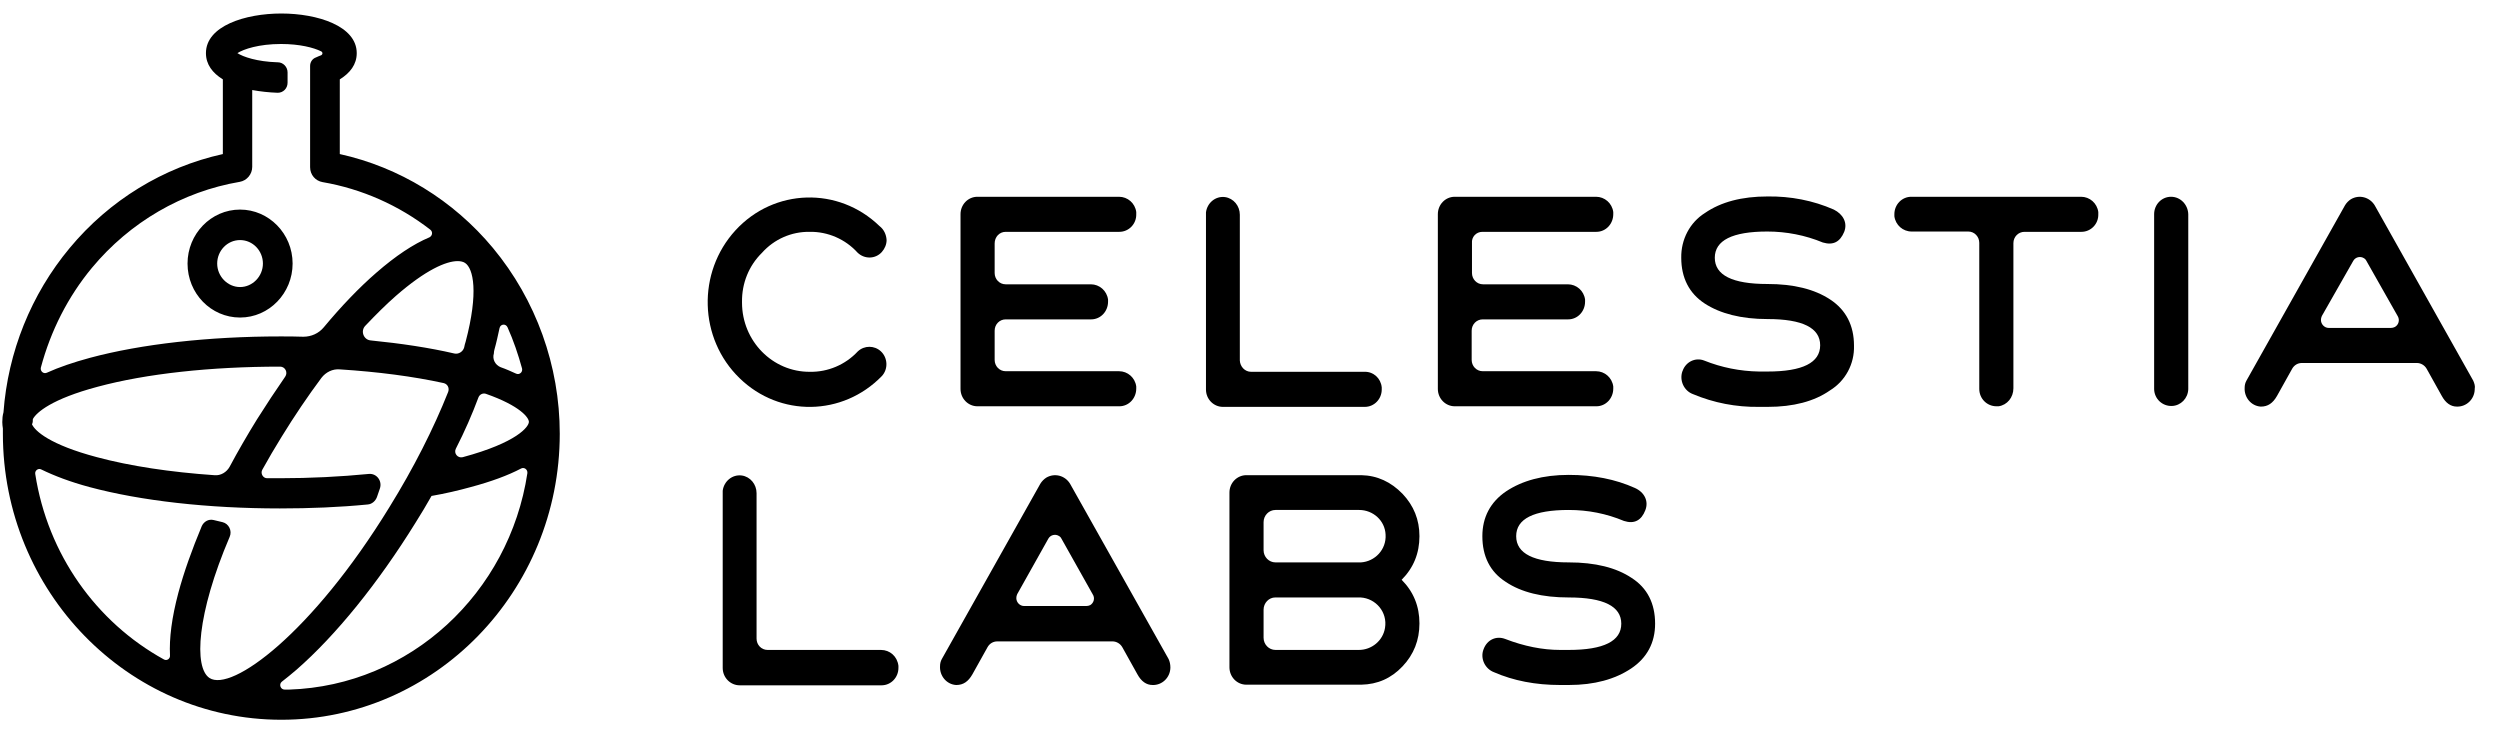
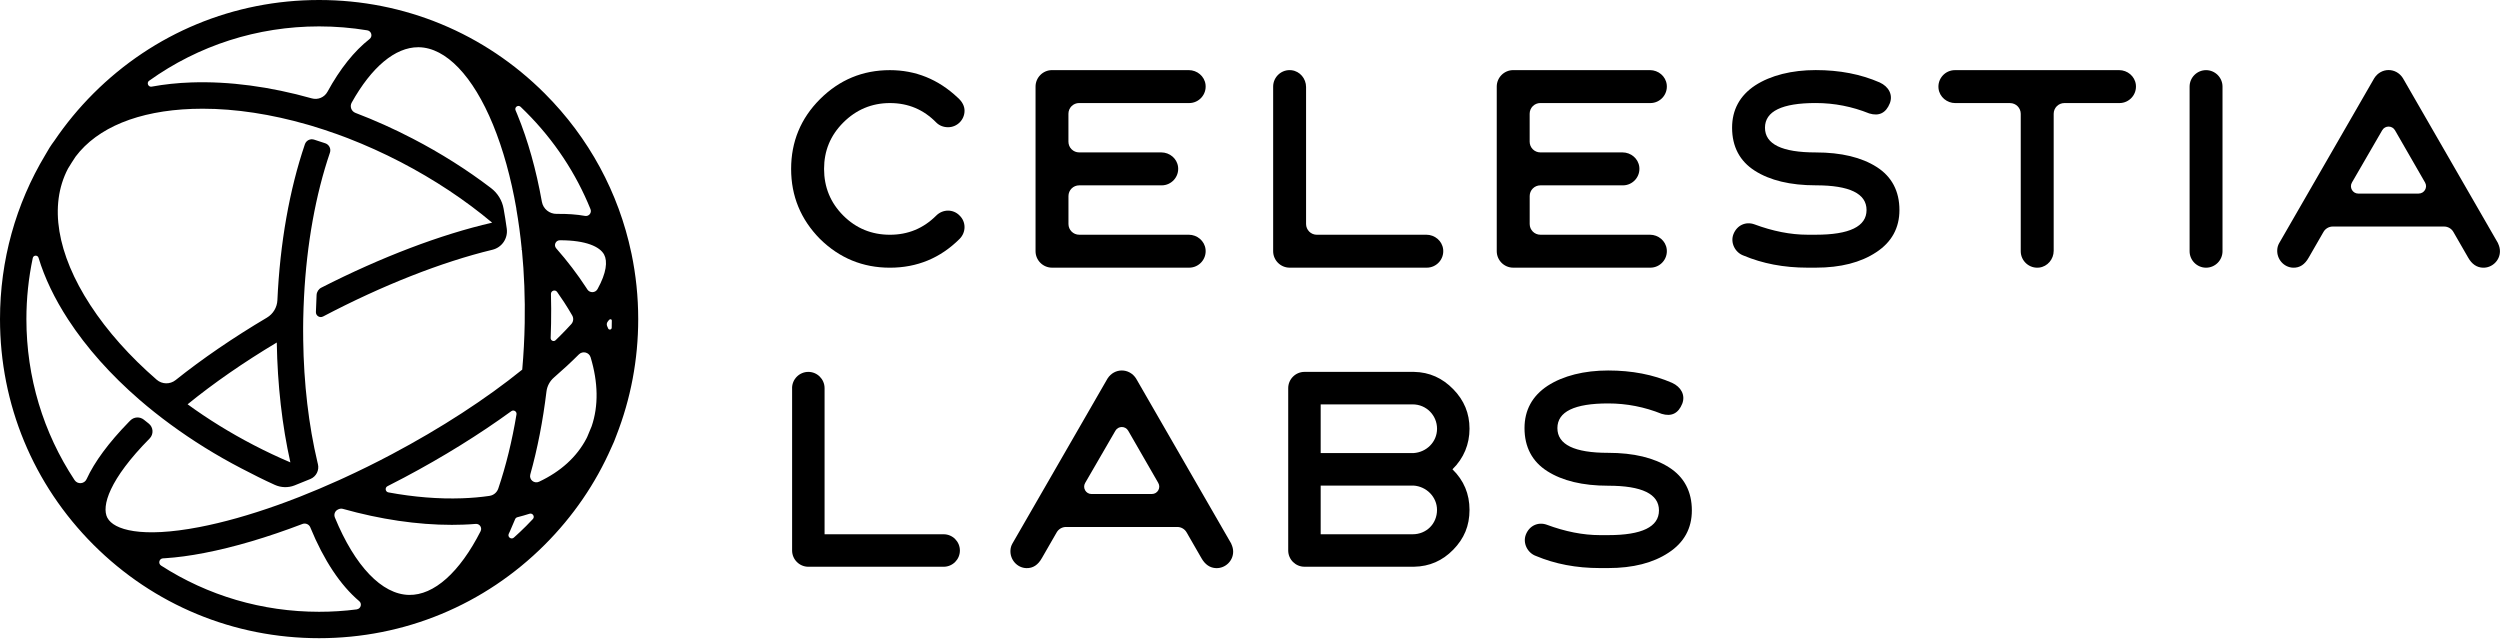
- <svg xmlns="http://www.w3.org/2000/svg" width="72" height="21" viewBox="0 0 72 21" fill="none">
-   <path d="M40.392 19.192C40.068 19.535 39.674 19.71 39.204 19.719H35.895C35.622 19.719 35.408 19.491 35.408 19.219V14.186C35.408 13.905 35.63 13.685 35.895 13.685H39.204C39.666 13.694 40.059 13.879 40.392 14.221C40.717 14.564 40.88 14.968 40.88 15.442C40.88 15.934 40.709 16.355 40.367 16.698C40.709 17.041 40.88 17.462 40.88 17.954C40.88 18.437 40.717 18.85 40.392 19.192ZM36.391 15.038V15.846C36.391 16.039 36.545 16.197 36.733 16.197H39.196C39.597 16.171 39.931 15.829 39.905 15.398C39.888 14.994 39.546 14.687 39.144 14.687H36.733C36.545 14.687 36.391 14.845 36.391 15.038ZM36.391 17.559V18.367C36.391 18.56 36.545 18.718 36.733 18.718H39.136C39.503 18.718 39.828 18.454 39.888 18.086C39.965 17.629 39.623 17.234 39.187 17.207H36.725C36.545 17.207 36.391 17.366 36.391 17.559Z" fill="black" />
-   <path d="M45.18 18.718C46.188 18.718 46.693 18.463 46.693 17.963C46.693 17.462 46.188 17.207 45.18 17.207C44.419 17.207 43.812 17.058 43.367 16.759C42.914 16.47 42.692 16.022 42.692 15.442C42.692 14.898 42.923 14.458 43.376 14.151C43.837 13.844 44.436 13.677 45.18 13.677C45.889 13.677 46.522 13.8 47.086 14.054C47.36 14.177 47.488 14.432 47.385 14.695C47.274 14.985 47.069 15.1 46.77 15.003C46.265 14.792 45.735 14.687 45.18 14.687C44.171 14.687 43.666 14.941 43.666 15.442C43.666 15.943 44.171 16.197 45.18 16.197C45.941 16.197 46.547 16.347 46.992 16.645C47.445 16.935 47.667 17.383 47.667 17.963C47.667 18.507 47.437 18.946 46.975 19.254C46.513 19.561 45.923 19.728 45.18 19.728H44.932C44.222 19.728 43.59 19.605 43.025 19.359C42.769 19.262 42.623 18.964 42.726 18.7C42.829 18.419 43.094 18.305 43.35 18.402C43.897 18.613 44.427 18.718 44.932 18.718H45.18Z" fill="black" />
-   <path d="M71.229 10.963L68.391 5.913C68.245 5.676 67.946 5.597 67.707 5.737C67.638 5.781 67.578 5.843 67.536 5.913L64.697 10.963C64.663 11.024 64.646 11.095 64.646 11.165C64.629 11.446 64.834 11.692 65.108 11.71H65.116C65.313 11.71 65.458 11.613 65.578 11.402L66.014 10.62C66.074 10.515 66.176 10.454 66.296 10.454H69.605C69.716 10.454 69.827 10.515 69.887 10.62L70.323 11.402C70.434 11.604 70.579 11.71 70.759 11.71C71.032 11.718 71.263 11.499 71.272 11.218C71.272 11.209 71.272 11.209 71.272 11.2C71.289 11.121 71.263 11.042 71.229 10.963ZM68.972 9.417C68.938 9.435 68.895 9.444 68.861 9.444H67.065C66.946 9.444 66.843 9.338 66.843 9.215C66.843 9.18 66.852 9.136 66.869 9.101L67.775 7.511C67.835 7.406 67.972 7.371 68.074 7.432C68.108 7.45 68.134 7.476 68.151 7.511L69.057 9.11C69.117 9.215 69.083 9.356 68.972 9.417Z" fill="black" />
-   <path d="M42.692 6.677H45.975C46.248 6.677 46.462 6.449 46.462 6.168C46.462 6.15 46.462 6.132 46.462 6.106C46.428 5.851 46.214 5.667 45.966 5.667H41.897C41.623 5.667 41.41 5.895 41.41 6.168V11.2C41.41 11.481 41.632 11.701 41.897 11.701H45.975C46.248 11.701 46.462 11.472 46.462 11.191C46.462 11.174 46.462 11.156 46.462 11.13C46.428 10.875 46.214 10.691 45.966 10.691H42.701C42.521 10.691 42.384 10.541 42.384 10.366V9.523C42.384 9.338 42.53 9.198 42.701 9.198H45.163C45.436 9.198 45.65 8.969 45.65 8.688C45.65 8.671 45.65 8.653 45.65 8.627C45.616 8.372 45.402 8.188 45.154 8.188H42.709C42.53 8.188 42.393 8.038 42.393 7.863V7.002C42.376 6.826 42.513 6.677 42.692 6.677Z" fill="black" />
-   <path d="M52.711 8.627C52.258 8.328 51.66 8.179 50.899 8.179C49.89 8.179 49.386 7.924 49.386 7.424C49.386 6.923 49.89 6.668 50.899 6.668C51.446 6.668 51.993 6.774 52.498 6.984C52.797 7.072 52.993 6.967 53.113 6.677C53.216 6.414 53.079 6.168 52.814 6.036C52.215 5.772 51.566 5.649 50.907 5.658C50.164 5.658 49.565 5.816 49.104 6.133C48.668 6.405 48.411 6.897 48.42 7.424C48.42 8.003 48.651 8.451 49.095 8.741C49.54 9.031 50.147 9.189 50.907 9.189C51.916 9.189 52.421 9.444 52.421 9.944C52.421 10.445 51.916 10.7 50.907 10.7H50.66C50.112 10.691 49.582 10.585 49.078 10.383C48.83 10.287 48.556 10.418 48.462 10.673C48.462 10.682 48.462 10.682 48.454 10.691C48.36 10.954 48.497 11.253 48.753 11.349C49.36 11.604 50.001 11.727 50.66 11.718H50.907C51.651 11.718 52.25 11.56 52.703 11.244C53.147 10.972 53.412 10.48 53.395 9.953C53.395 9.373 53.164 8.925 52.711 8.627Z" fill="black" />
-   <path d="M62.526 5.667C62.252 5.667 62.039 5.895 62.039 6.168V11.209C62.047 11.49 62.278 11.701 62.551 11.692C62.808 11.683 63.013 11.472 63.022 11.209V6.168C63.013 5.895 62.799 5.667 62.526 5.667Z" fill="black" />
-   <path d="M59.935 5.667H55.045C54.772 5.667 54.558 5.895 54.558 6.168C54.558 6.185 54.558 6.212 54.558 6.229C54.592 6.484 54.806 6.668 55.054 6.668H56.687C56.866 6.668 57.003 6.818 57.003 6.993V11.2C57.003 11.481 57.225 11.701 57.499 11.701C57.516 11.701 57.533 11.701 57.559 11.701C57.807 11.665 57.986 11.446 57.986 11.182V7.002C57.986 6.818 58.132 6.677 58.303 6.677H59.944C60.218 6.677 60.44 6.449 60.431 6.168C60.431 6.15 60.431 6.132 60.431 6.106C60.397 5.851 60.183 5.667 59.935 5.667Z" fill="black" />
-   <path d="M39.298 10.708H36.032C35.852 10.708 35.716 10.559 35.707 10.383V6.185C35.707 5.931 35.528 5.711 35.28 5.676C35.006 5.641 34.767 5.843 34.732 6.115C34.732 6.133 34.732 6.15 34.732 6.176V11.218C34.732 11.499 34.955 11.718 35.22 11.718H39.306C39.58 11.718 39.794 11.49 39.794 11.218C39.794 11.2 39.794 11.174 39.794 11.156C39.768 10.893 39.554 10.7 39.298 10.708Z" fill="black" />
-   <path d="M23.32 6.677C23.841 6.668 24.346 6.888 24.696 7.274C24.893 7.467 25.209 7.467 25.397 7.257C25.483 7.16 25.534 7.037 25.534 6.914C25.525 6.756 25.457 6.607 25.329 6.51C24.149 5.368 22.294 5.421 21.182 6.633C20.071 7.845 20.122 9.751 21.302 10.893C22.456 12.017 24.269 11.991 25.397 10.831C25.585 10.629 25.568 10.304 25.371 10.12C25.183 9.944 24.893 9.944 24.705 10.12C24.346 10.506 23.841 10.717 23.328 10.708C22.251 10.717 21.37 9.821 21.37 8.715C21.37 8.706 21.37 8.706 21.37 8.697C21.362 8.161 21.567 7.652 21.943 7.283C22.294 6.888 22.798 6.668 23.32 6.677Z" fill="black" />
-   <path d="M28.962 6.677H32.236C32.51 6.677 32.732 6.449 32.724 6.168C32.724 6.15 32.724 6.132 32.724 6.106C32.69 5.851 32.476 5.667 32.228 5.667H28.15C27.876 5.667 27.663 5.895 27.663 6.168V11.2C27.663 11.481 27.885 11.701 28.15 11.701H32.236C32.51 11.701 32.724 11.472 32.724 11.191C32.724 11.174 32.724 11.156 32.724 11.13C32.69 10.875 32.476 10.691 32.228 10.691H28.962C28.782 10.691 28.646 10.541 28.646 10.366V9.523C28.646 9.338 28.791 9.198 28.962 9.198H31.424C31.698 9.198 31.912 8.969 31.912 8.688C31.912 8.671 31.912 8.653 31.912 8.627C31.877 8.372 31.664 8.188 31.416 8.188H28.962C28.782 8.188 28.646 8.038 28.646 7.863V7.011C28.646 6.826 28.782 6.677 28.962 6.677C28.953 6.677 28.953 6.677 28.962 6.677Z" fill="black" />
-   <path d="M6.914 9.145C7.752 9.145 8.427 8.442 8.427 7.59C8.427 6.73 7.743 6.036 6.914 6.036C6.076 6.036 5.401 6.739 5.401 7.59C5.401 8.451 6.076 9.145 6.914 9.145ZM6.914 6.914C7.281 6.914 7.572 7.222 7.572 7.59C7.572 7.959 7.273 8.267 6.914 8.267C6.555 8.267 6.255 7.959 6.255 7.59C6.255 7.222 6.546 6.914 6.914 6.914ZM14.198 7.143C13.052 5.764 11.496 4.815 9.786 4.437V2.286C10.085 2.101 10.274 1.855 10.274 1.53C10.274 0.749 9.145 0.389 8.102 0.389C7.059 0.389 5.931 0.749 5.931 1.53C5.931 1.855 6.119 2.101 6.418 2.286V4.437C4.708 4.815 3.152 5.764 2.007 7.143C0.895 8.477 0.228 10.137 0.1 11.876C0.074 11.964 0.066 12.061 0.066 12.157C0.066 12.219 0.074 12.28 0.083 12.342C0.083 12.395 0.083 12.438 0.083 12.491C0.083 17.032 3.682 20.729 8.102 20.729C12.522 20.729 16.121 17.032 16.121 12.491C16.121 10.533 15.437 8.636 14.198 7.143ZM14.24 10.067C14.3 9.856 14.343 9.646 14.386 9.452C14.411 9.329 14.565 9.312 14.617 9.426C14.787 9.804 14.924 10.208 15.035 10.612C15.061 10.717 14.959 10.805 14.864 10.761C14.728 10.7 14.574 10.629 14.42 10.576C14.266 10.515 14.172 10.348 14.223 10.181C14.223 10.137 14.232 10.102 14.24 10.067ZM13.779 11.446C13.813 11.358 13.907 11.314 13.992 11.341C14.993 11.692 15.232 12.034 15.232 12.149C15.232 12.289 14.89 12.746 13.326 13.167C13.18 13.203 13.061 13.053 13.129 12.921C13.385 12.421 13.599 11.929 13.779 11.446ZM13.394 7.573C13.633 7.731 13.787 8.416 13.411 9.839C13.394 9.891 13.377 9.953 13.368 10.006C13.334 10.129 13.206 10.208 13.086 10.181C12.368 10.014 11.547 9.891 10.675 9.804C10.47 9.786 10.376 9.531 10.521 9.382C10.821 9.066 11.111 8.776 11.402 8.521C12.257 7.775 12.847 7.52 13.18 7.52C13.266 7.52 13.343 7.538 13.394 7.573ZM2.648 7.713C3.742 6.396 5.255 5.518 6.905 5.237C7.11 5.202 7.264 5.017 7.264 4.806V2.593C7.504 2.637 7.752 2.663 8 2.672C8.153 2.672 8.282 2.549 8.282 2.382V2.084C8.282 1.926 8.153 1.794 8 1.794C7.991 1.794 7.991 1.794 7.991 1.794C7.401 1.776 6.999 1.636 6.837 1.53C7.016 1.416 7.452 1.267 8.094 1.267C8.632 1.267 9.034 1.372 9.248 1.478C9.299 1.504 9.299 1.566 9.248 1.592C9.205 1.609 9.154 1.627 9.102 1.653C9 1.688 8.931 1.785 8.931 1.899V2.092C8.931 2.101 8.931 2.11 8.931 2.119V4.815C8.931 5.035 9.085 5.21 9.29 5.245C10.419 5.439 11.488 5.913 12.394 6.616C12.471 6.677 12.454 6.791 12.368 6.835C11.906 7.028 11.393 7.371 10.838 7.854C10.342 8.284 9.829 8.82 9.325 9.426C9.179 9.602 8.966 9.698 8.735 9.698C8.512 9.689 8.299 9.689 8.076 9.689C6.016 9.689 4.067 9.909 2.596 10.304C2.109 10.436 1.699 10.576 1.348 10.735C1.254 10.778 1.152 10.691 1.177 10.585C1.459 9.531 1.955 8.548 2.648 7.713ZM0.946 12.07C1.049 11.876 1.494 11.49 2.81 11.139C4.212 10.761 6.076 10.559 8.068 10.559C8.213 10.559 8.299 10.726 8.213 10.849C7.94 11.244 7.666 11.657 7.401 12.078C7.119 12.535 6.854 12.992 6.615 13.44C6.529 13.598 6.358 13.703 6.179 13.686C4.905 13.598 3.742 13.422 2.793 13.167C1.434 12.807 1.006 12.412 0.921 12.219C0.946 12.175 0.946 12.122 0.946 12.07ZM6.033 19.526C5.58 19.227 5.666 17.682 6.615 15.46C6.691 15.284 6.589 15.082 6.409 15.038L6.153 14.977C6.008 14.941 5.871 15.021 5.811 15.152C5.529 15.829 5.298 16.47 5.136 17.076C4.947 17.787 4.871 18.384 4.896 18.876C4.905 18.973 4.802 19.043 4.717 18.99C2.776 17.919 1.374 15.969 1.015 13.65C0.998 13.554 1.1 13.475 1.186 13.519C1.562 13.703 2.024 13.879 2.579 14.028C4.05 14.423 5.99 14.643 8.059 14.643C8.931 14.643 9.786 14.608 10.59 14.529C10.71 14.52 10.812 14.432 10.855 14.318L10.94 14.072C11.017 13.852 10.846 13.624 10.616 13.65C9.803 13.729 8.94 13.773 8.051 13.773C7.931 13.773 7.811 13.773 7.692 13.773C7.572 13.773 7.495 13.633 7.555 13.527C7.726 13.22 7.914 12.895 8.111 12.579C8.478 11.982 8.863 11.411 9.256 10.884C9.384 10.717 9.581 10.62 9.786 10.638C10.881 10.708 11.898 10.84 12.778 11.033C12.89 11.06 12.949 11.174 12.907 11.288C12.488 12.342 11.915 13.475 11.214 14.608C8.983 18.244 6.666 19.939 6.033 19.526ZM8.196 19.86C8.076 19.86 8.025 19.702 8.119 19.631C8.256 19.526 8.393 19.412 8.538 19.289C9.675 18.296 10.889 16.795 11.966 15.056C12.129 14.801 12.283 14.537 12.428 14.283C12.83 14.213 13.206 14.125 13.556 14.028C14.146 13.87 14.625 13.694 15.01 13.492C15.095 13.448 15.198 13.519 15.189 13.624C14.668 17.076 11.812 19.746 8.333 19.86C8.307 19.86 8.256 19.86 8.196 19.86Z" fill="black" />
-   <path d="M33.656 18.981L30.817 13.931C30.672 13.694 30.373 13.615 30.133 13.756C30.065 13.8 30.005 13.861 29.962 13.931L27.124 18.981C27.09 19.043 27.073 19.113 27.073 19.183C27.056 19.465 27.261 19.71 27.534 19.728H27.543C27.74 19.728 27.885 19.631 28.005 19.421L28.441 18.639C28.5 18.534 28.603 18.472 28.723 18.472H32.04C32.151 18.472 32.262 18.534 32.322 18.639L32.758 19.421C32.869 19.623 33.014 19.728 33.194 19.728C33.468 19.737 33.698 19.517 33.707 19.236C33.707 19.227 33.707 19.227 33.707 19.219C33.707 19.14 33.69 19.052 33.656 18.981ZM31.399 17.427C31.364 17.445 31.322 17.453 31.288 17.453H29.492C29.372 17.453 29.27 17.348 29.27 17.225C29.27 17.19 29.278 17.146 29.296 17.111L30.193 15.512C30.253 15.407 30.39 15.372 30.492 15.433C30.527 15.451 30.552 15.477 30.569 15.512L31.467 17.111C31.544 17.225 31.501 17.365 31.399 17.427Z" fill="black" />
-   <path d="M25.371 18.718H22.105C21.926 18.718 21.789 18.569 21.789 18.393V14.204C21.789 13.949 21.61 13.729 21.362 13.694C21.088 13.659 20.849 13.861 20.814 14.133C20.814 14.151 20.814 14.169 20.814 14.195V19.236C20.814 19.517 21.037 19.737 21.302 19.737H25.388C25.662 19.737 25.875 19.509 25.875 19.236C25.875 19.219 25.875 19.192 25.875 19.175C25.841 18.902 25.628 18.718 25.371 18.718Z" fill="black" />
+ <svg xmlns="http://www.w3.org/2000/svg" id="Layer_1" data-name="Layer 1" viewBox="0 0 840.04 214.44">
+   <path d="M212.18,85.2c-.02-.09-.04-.19-.06-.28-4.24-20.13-14.2-38.63-29.09-53.52C162.78,11.15,135.86,0,107.22,0S51.66,11.15,31.4,31.4c-4.92,4.92-9.31,10.25-13.13,15.89-1.14,1.51-2.15,3.11-3.06,4.78C5.3,68.56,0,87.48,0,107.22c0,28.64,11.15,55.56,31.4,75.82,20.25,20.25,47.18,31.4,75.82,31.4s55.56-11.15,75.82-31.4c9.56-9.56,17.09-20.6,22.37-32.61,.65-1.33,1.21-2.69,1.7-4.08,4.81-12.3,7.34-25.52,7.34-39.12,0-7.49-.77-14.86-2.26-22.02Zm-37.25-49.31c.62,.59,1.23,1.18,1.83,1.79,9.48,9.48,16.78,20.55,21.66,32.61,.49,1.22-.54,2.49-1.83,2.26-2.82-.51-6-.73-9.52-.68-2.44,.04-4.56-1.67-4.99-4.07-1.91-10.72-4.68-20.63-8.23-29.27-.2-.49-.41-.98-.61-1.46-.45-1.05,.86-1.97,1.69-1.18Zm10.2,62.9c-.03-1.13,1.42-1.61,2.07-.69,.8,1.13,1.58,2.26,2.32,3.4,.99,1.51,1.9,3.02,2.76,4.51,.53,.93,.4,2.1-.32,2.9-1.15,1.26-2.39,2.57-3.75,3.92-.49,.49-1,.99-1.51,1.48-.64,.62-1.7,.15-1.67-.74,.06-1.61,.11-3.23,.14-4.86,.06-3.33,.05-6.64-.04-9.92ZM50.13,27.12c16.55-11.85,36.33-18.25,57.09-18.25,5.48,0,10.89,.45,16.19,1.32,1.42,.23,1.9,2.05,.76,2.93-5.14,4.03-9.91,9.99-14.13,17.71-1.03,1.89-3.22,2.81-5.28,2.22-13.99-3.94-27.76-5.79-40.48-5.35-4.69,.16-9.14,.64-13.31,1.41-1.17,.22-1.81-1.32-.84-2.01Zm-14.04,146.9c-2.07-3.9,.6-12.94,14.18-26.67h0c1.42-1.44,1.28-3.79-.3-5.03-.54-.43-1.08-.86-1.62-1.29-1.35-1.09-3.31-.99-4.54,.24-.27,.27-.47,.47-.53,.53-6.79,6.97-11.53,13.41-14.19,19.21-.75,1.64-3.03,1.82-4.03,.31-10.53-15.92-16.19-34.57-16.19-54.1,0-6.98,.73-13.85,2.14-20.52,.21-1.01,1.64-1.07,1.94-.09,2.04,6.74,5.36,13.7,9.95,20.75,6.18,9.49,14.32,18.61,23.98,26.97h0c3.3,2.86,6.78,5.62,10.41,8.28,7.36,5.4,15.35,10.38,23.86,14.8,3.77,1.96,7.44,3.83,11.2,5.52,2.09,.94,4.48,1.02,6.61,.18,1.77-.7,3.56-1.42,5.36-2.17,1.95-.82,3.01-2.95,2.5-5-.06-.26-.12-.46-.14-.58-2.96-12.46-4.61-26.49-4.8-41.19h0c0-.17,0-.35,0-.53,0-.8,0-1.61-.02-2.41,0-.26,0-.69,0-.95,0-.1,0-.2,0-.3,0,0,0,0,0,0,0-.92,.01-1.84,.03-2.76,.05-2.52,.14-5.02,.27-7.51,0,0,0,0,0,0,.91-17.73,3.92-34.39,8.7-48.41,.44-1.3-.25-2.7-1.55-3.15-1.26-.43-2.53-.85-3.79-1.24-1.28-.4-2.64,.29-3.07,1.56-5.18,15.22-8.38,33.28-9.24,52.39-.11,2.42-1.43,4.63-3.52,5.87-11.32,6.71-21.71,13.82-30.69,20.99-1.87,1.49-4.54,1.44-6.35-.13-9-7.8-16.57-16.28-22.3-25.07-11.25-17.28-13.93-33.56-7.53-45.82,.02-.03,.03-.06,.05-.09,.82-1.35,1.66-2.69,2.55-4.01,7.35-9.73,21.04-15.37,39.19-16.01,1.15-.04,2.3-.06,3.47-.06,11.13,0,23.08,1.84,35.23,5.34h0c.27,.07,.53,.15,.8,.23,.21,.06,.41,.12,.62,.18,0,0,0,0,0,0,2.81,.84,5.62,1.77,8.44,2.78,0,0,0,0,0,0,.07,.02,.13,.05,.2,.07,.73,.27,1.47,.54,2.2,.81,.23,.09,.46,.17,.69,.26,.22,.08,.44,.17,.66,.25,0,0,0,0,0,0,5.93,2.3,11.86,4.97,17.72,8.01,11.33,5.89,21.71,12.79,30.73,20.36-17.23,3.95-37.25,11.56-57.39,21.83-.93,.47-1.54,1.41-1.6,2.45-.07,1.25-.16,3.76-.23,5.75-.04,1.25,1.28,2.08,2.39,1.5h.01c19.94-10.47,39.83-18.3,56.92-22.43,3.19-.77,5.26-3.84,4.81-7.09-.31-2.27-.67-4.51-1.06-6.71-.49-2.76-2-5.23-4.24-6.93-8-6.1-16.82-11.69-26.26-16.59-6.36-3.31-12.82-6.2-19.29-8.67-1.38-.53-1.98-2.16-1.25-3.46,6.66-11.92,14.59-18.6,22.32-18.6,.08,0,.16,0,.24,0,9.11,.16,18.19,9.65,24.92,26.02,3.4,8.29,6.04,17.85,7.85,28.24,0,0-.02-.02-.03-.02,.77,4.43,1.39,9.02,1.85,13.72-.04,.03-.08,.05-.12,.07,.05,.06,.11,.11,.17,.17,.76,7.89,1.08,16.1,.93,24.48-.09,5.3-.38,10.53-.83,15.65-12.19,9.85-27.26,19.65-43.82,28.43-5.44,2.89-10.89,5.57-16.28,8.04-.08,.04-.17,.08-.25,.11-.41,.19-.83,.38-1.24,.57,0,0,0,0,0,0-4.47,2.02-8.89,3.89-13.24,5.6,0,0,0,0,0,0-.25,.1-.49,.19-.73,.28-.31,.12-.61,.24-.92,.35-.73,.28-1.46,.56-2.18,.83-.2,.07-.4,.15-.6,.23-.88,.33-1.76,.64-2.63,.96-.11,.04-.22,.08-.33,.12,0,0,0,0,0,0-9.32,3.32-18.2,5.83-26.29,7.39-19.55,3.76-28.76,.88-30.86-3.08Zm26.95-38.17c8.67-7.06,18.82-14.1,29.96-20.76,.24,14.25,1.8,27.92,4.57,40.28-4.13-1.76-8.25-3.7-12.33-5.82-7.91-4.11-15.35-8.71-22.19-13.69Zm56.87,68.91c-4.17,.54-8.41,.81-12.69,.81-19.12,0-37.4-5.42-53.1-15.53-1.08-.7-.62-2.37,.66-2.43,.27-.01,.51-.03,.73-.04,3.99-.26,8.36-.84,13.1-1.76,10.08-1.94,21.29-5.27,33.02-9.75,1.05-.4,2.23,.12,2.65,1.16,0,0,0,.01,0,.02,4.55,11.07,10.14,19.44,16.43,24.76,1.04,.88,.52,2.57-.83,2.75Zm41.58-26.26c-7.02,13.81-15.67,21.56-24.05,21.4-9.11-.16-18.19-9.65-24.92-26.02v-.02c-.43-1.04,.06-2.23,1.09-2.68,.07-.03,.14-.06,.21-.09,.44-.19,.94-.23,1.4-.1,12.58,3.53,24.98,5.37,36.6,5.37,1.26,0,2.52-.02,3.76-.07,1.46-.05,2.89-.13,4.29-.25,1.3-.1,2.21,1.27,1.62,2.44Zm3.03-11.88c-2.94,.43-6.02,.7-9.25,.81-7.88,.28-16.21-.4-24.77-1.98-1.04-.19-1.24-1.6-.3-2.08,1.87-.94,3.73-1.91,5.6-2.9,13.1-6.94,25.31-14.53,36.01-22.31,.8-.58,1.91,.1,1.74,1.08-1.48,8.91-3.54,17.31-6.12,24.92-.44,1.3-1.56,2.25-2.92,2.45Zm14.52,7.8c-.74,.79-1.49,1.57-2.26,2.34-1.34,1.34-2.71,2.63-4.11,3.88-.88,.79-2.22-.2-1.72-1.27,.14-.31,.28-.62,.43-.93,.59-1.3,1.16-2.63,1.71-3.99,.13-.32,.41-.56,.74-.65,1.39-.35,2.75-.75,4.08-1.17,1.07-.35,1.91,.96,1.14,1.78Zm19.77-31.2c-.47,1.2-.97,2.4-1.49,3.58-.08,.16-.16,.33-.24,.49-3.24,6.24-8.68,11.16-15.96,14.58-1.63,.77-3.42-.73-2.93-2.46,2.42-8.64,4.24-18.01,5.43-27.84,.22-1.83,1.12-3.51,2.52-4.72,2.99-2.59,5.78-5.17,8.35-7.74l.03-.03c1.26-1.26,3.42-.72,3.94,.99,2.54,8.44,2.68,16.3,.35,23.15Zm1.97-46.08c-.73,1.32-2.61,1.38-3.43,.11-.13-.2-.25-.39-.38-.59-2.93-4.5-6.31-8.93-10.08-13.22-.93-1.06-.17-2.71,1.24-2.71h.03c8.81,0,13.43,2.18,14.84,4.83,1.18,2.22,.82,6.11-2.22,11.58Zm4.76,13c-.02,.67-.92,.84-1.19,.23-.11-.26-.23-.53-.34-.79-.21-.49-.15-1.05,.16-1.47,.07-.09,.2-.26,.36-.47,.43-.56,1.05-.48,1.05,.15,0,.82-.02,1.53-.04,2.37Z" />
+   <g>
+     <path d="M839.39,81.74l-31.99-55.5c-2.3-3.6-7.28-3.6-9.59,0l-31.99,55.5c-.39,.7-.58,1.39-.63,2.2-.2,3.13,2.23,5.93,5.37,6.01,2.19,.05,3.89-1.05,5.21-3.41l4.95-8.6c.65-1.13,1.85-1.82,3.14-1.82h37.38c1.3,0,2.5,.69,3.14,1.82l4.95,8.6c1.25,2.23,2.93,3.34,4.96,3.41,3.1,.1,5.73-2.42,5.73-5.53,0-.83-.18-1.66-.65-2.67Zm-26.68-16.69h-20.28c-1.91,0-3.1-2.07-2.14-3.72l10.17-17.56c.95-1.65,3.34-1.65,4.29,0l10.11,17.56c.95,1.65-.24,3.71-2.15,3.71Z" />
+     <path d="M517.59,34.63h36.97c3.26,0,5.89-2.87,5.49-6.21-.34-2.8-2.81-4.86-5.64-4.86h-45.95c-3.04,0-5.53,2.49-5.53,5.53v55.32c0,3.04,2.49,5.53,5.53,5.53h46.1c3.26,0,5.89-2.87,5.49-6.21-.34-2.8-2.81-4.86-5.64-4.86h-36.82c-1.98,0-3.59-1.61-3.59-3.59v-9.41c0-1.98,1.61-3.59,3.59-3.59h27.75c3.26,0,5.89-2.87,5.49-6.21-.34-2.8-2.81-4.86-5.64-4.86h-27.61c-1.98,0-3.59-1.61-3.59-3.59v-9.41c0-1.98,1.61-3.59,3.59-3.59Z" />
+     <path d="M630.59,56.11c-5.07-3.23-11.89-4.89-20.47-4.89-11.34,0-17.06-2.77-17.06-8.3s5.72-8.3,17.06-8.3c6.27,0,12.26,1.2,17.98,3.5,3.32,1.01,5.62-.18,6.91-3.41,1.11-2.86-.37-5.62-3.41-7.01-6.36-2.77-13.46-4.15-21.48-4.15s-15.12,1.75-20.37,5.16c-5.16,3.41-7.74,8.21-7.74,14.2,0,6.36,2.58,11.25,7.65,14.47,5.07,3.23,11.89,4.89,20.47,4.89,11.34,0,17.06,2.77,17.06,8.3s-5.72,8.3-17.06,8.3h-2.77c-5.72,0-11.71-1.2-17.89-3.5-2.86-1.01-5.81,.28-7.01,3.32-1.11,2.86,.55,6.18,3.41,7.19,6.36,2.67,13.46,4.06,21.48,4.06h2.77c8.39,0,15.12-1.75,20.28-5.16,5.25-3.41,7.84-8.21,7.84-14.2,0-6.36-2.58-11.25-7.65-14.47Z" />
+     <path d="M741.27,23.57c-3.04,0-5.53,2.49-5.53,5.53v55.32c0,3.04,2.49,5.53,5.53,5.53s5.53-2.49,5.53-5.53V29.1c0-3.04-2.49-5.53-5.53-5.53Z" />
+     <path d="M712.04,23.57h-55.17c-3.26,0-5.89,2.87-5.49,6.21,.34,2.8,2.81,4.86,5.64,4.86h18.38c1.99,0,3.6,1.61,3.6,3.6v46.18c0,3.26,2.87,5.89,6.21,5.49,2.8-.34,4.86-2.82,4.86-5.64V38.23c0-1.99,1.61-3.6,3.6-3.6h18.52c3.26,0,5.89-2.87,5.49-6.21-.34-2.8-2.81-4.86-5.64-4.86Z" />
+     <path d="M479.28,78.88h-36.81c-1.99,0-3.61-1.62-3.61-3.61V29.24c0-2.82-2.06-5.3-4.86-5.64-3.34-.4-6.2,2.23-6.2,5.49v55.32c0,3.04,2.49,5.53,5.53,5.53h46.1c3.26,0,5.89-2.87,5.49-6.21-.34-2.8-2.81-4.86-5.64-4.86Z" />
+     <path d="M299.03,34.63c6.18,0,11.34,2.21,15.58,6.55,1.01,1.01,2.4,1.57,3.96,1.57,3.04,0,5.53-2.49,5.53-5.53,0-1.57-.74-3.04-2.31-4.43-6.55-6.18-14.2-9.22-22.77-9.22-9.13,0-16.96,3.23-23.51,9.77-6.45,6.45-9.68,14.29-9.68,23.42s3.23,16.96,9.68,23.51c6.55,6.45,14.38,9.68,23.51,9.68s16.96-3.23,23.42-9.68c2.21-2.21,2.21-5.72,0-7.84-2.12-2.21-5.62-2.21-7.84,0-4.33,4.33-9.5,6.45-15.58,6.45s-11.34-2.12-15.67-6.45c-4.33-4.33-6.45-9.59-6.45-15.67s2.12-11.25,6.45-15.58c4.33-4.33,9.59-6.55,15.67-6.55Z" />
+     <path d="M362.63,34.63h36.96c3.26,0,5.89-2.87,5.49-6.21-.34-2.8-2.81-4.86-5.64-4.86h-45.95c-3.04,0-5.53,2.49-5.53,5.53v55.32c0,3.04,2.49,5.53,5.53,5.53h46.1c3.26,0,5.89-2.87,5.49-6.21-.34-2.8-2.81-4.86-5.64-4.86h-36.82c-1.99,0-3.6-1.61-3.6-3.6v-9.39c0-1.99,1.61-3.6,3.6-3.6h27.74c3.26,0,5.89-2.87,5.49-6.21-.34-2.8-2.81-4.86-5.64-4.86h-27.6c-1.99,0-3.6-1.61-3.6-3.6v-9.39c0-1.99,1.61-3.6,3.6-3.6Z" />
+     <g>
+       <path d="M488.32,184.7c-3.64,3.73-8,5.64-13.18,5.73h-36.82c-3,0-5.46-2.45-5.46-5.46v-54.55c0-3,2.46-5.46,5.46-5.46h36.82c5.18,.09,9.55,2.09,13.18,5.82,3.64,3.73,5.46,8.09,5.46,13.27s-1.91,9.91-5.73,13.64c3.82,3.73,5.73,8.27,5.73,13.64s-1.82,9.64-5.46,13.37Zm-44.55-48.83v16.37h31.19c4.36-.27,7.91-3.73,7.91-8.18s-3.55-8.18-8.18-8.18h-30.91Zm0,27.28v16.37h30.91c4.64,0,8.18-3.55,8.18-8.18,0-4.36-3.55-7.91-7.91-8.18h-31.19Z" />
+       <path d="M266.15,130.42c0-3,2.46-5.46,5.46-5.46s5.46,2.45,5.46,5.46v49.1h40.01c3,0,5.46,2.45,5.46,5.46s-2.45,5.46-5.46,5.46h-45.46c-3,0-5.46-2.45-5.46-5.46v-54.55Z" />
+       <path d="M413.73,182.69l-31.99-55.5c-2.3-3.6-7.28-3.6-9.59,0l-31.99,55.5c-.39,.7-.58,1.39-.63,2.2-.2,3.13,2.23,5.93,5.37,6.01,2.19,.05,3.89-1.05,5.21-3.41l4.95-8.6c.65-1.13,1.85-1.82,3.14-1.82h37.38c1.3,0,2.5,.69,3.14,1.82l4.95,8.6c1.25,2.23,2.93,3.34,4.96,3.41,3.1,.1,5.73-2.42,5.73-5.53,0-.83-.18-1.66-.65-2.67Zm-26.68-16.69h-20.28c-1.91,0-3.1-2.07-2.14-3.72l10.17-17.56c.96-1.65,3.34-1.65,4.29,0l10.11,17.56c.95,1.65-.24,3.71-2.14,3.71Z" />
+       <path d="M560.84,157.05c-5.07-3.23-11.89-4.89-20.47-4.89-11.34,0-17.06-2.77-17.06-8.3s5.72-8.3,17.06-8.3c6.27,0,12.26,1.2,17.98,3.5,3.32,1.01,5.62-.18,6.91-3.41,1.11-2.86-.37-5.62-3.41-7.01-6.36-2.77-13.46-4.15-21.48-4.15s-15.12,1.75-20.37,5.16c-5.16,3.41-7.74,8.21-7.74,14.2,0,6.36,2.58,11.25,7.65,14.47,5.07,3.23,11.89,4.89,20.47,4.89,11.34,0,17.06,2.77,17.06,8.3s-5.72,8.3-17.06,8.3h-2.77c-5.72,0-11.71-1.2-17.89-3.5-2.86-1.01-5.81,.28-7.01,3.32-1.11,2.86,.55,6.18,3.41,7.19,6.36,2.67,13.46,4.06,21.48,4.06h2.77c8.39,0,15.12-1.75,20.28-5.16,5.25-3.41,7.84-8.21,7.84-14.2,0-6.36-2.58-11.25-7.65-14.47Z" />
+     </g>
+   </g>
</svg>
